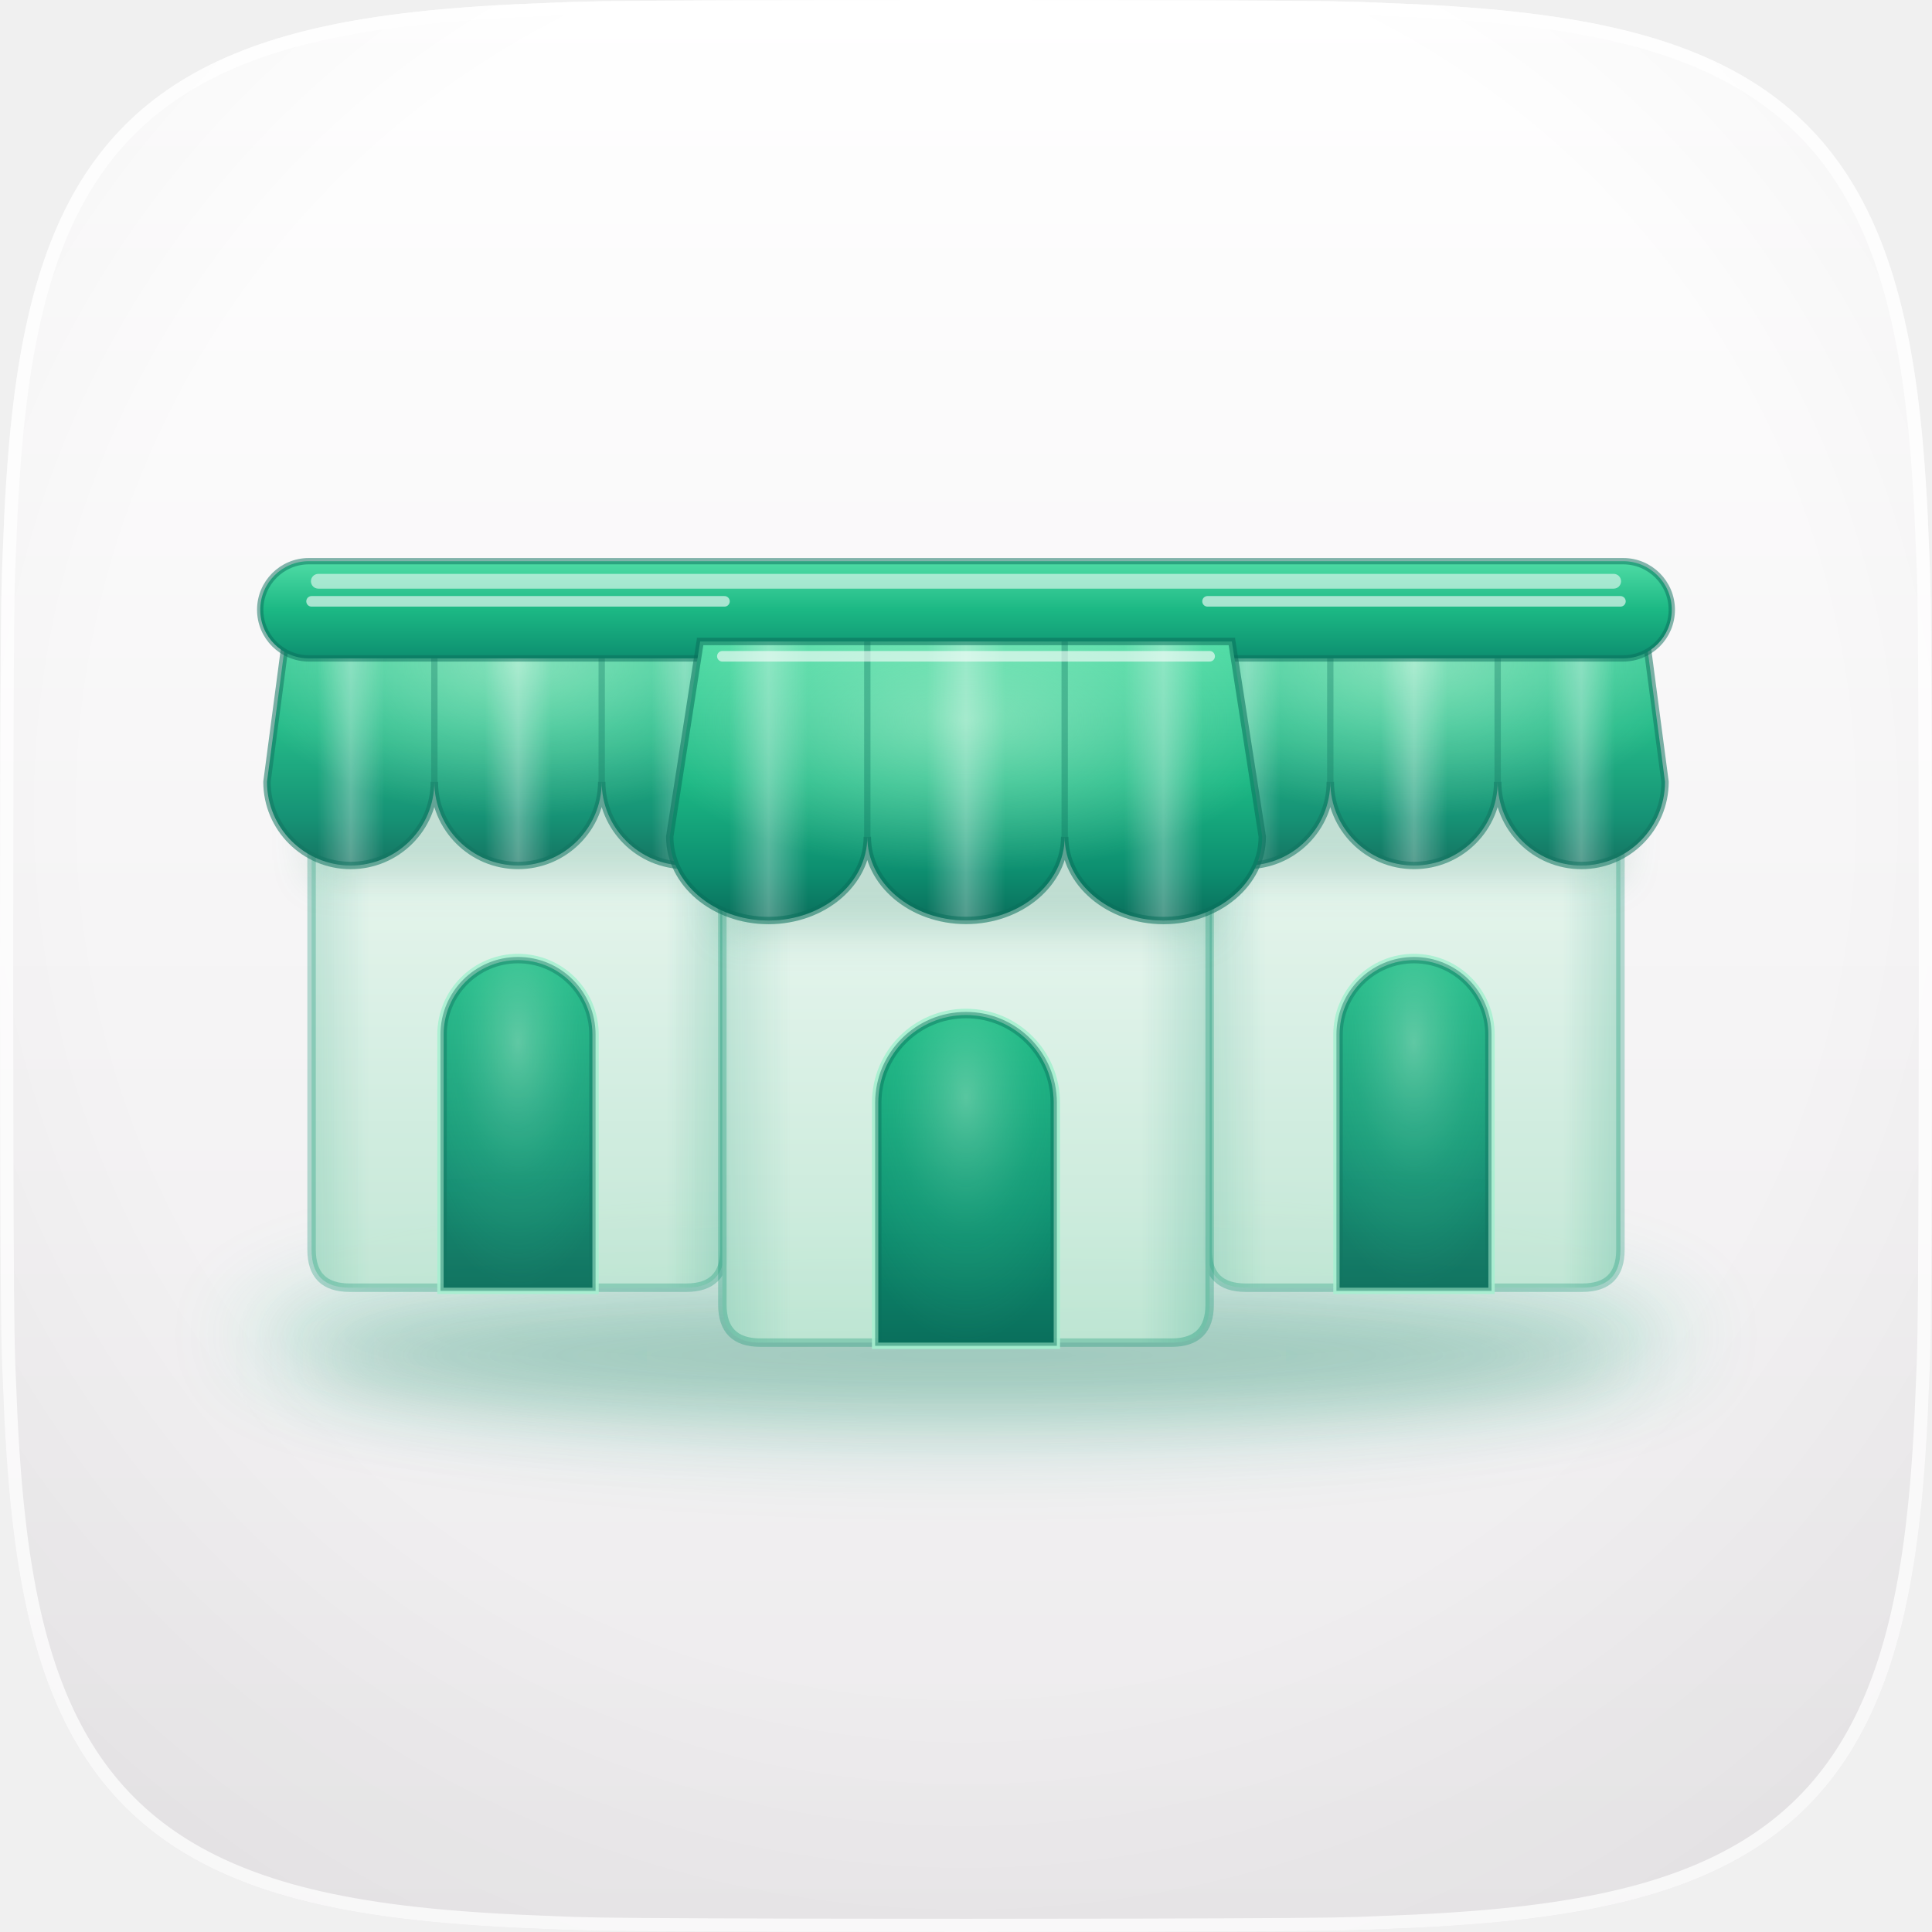
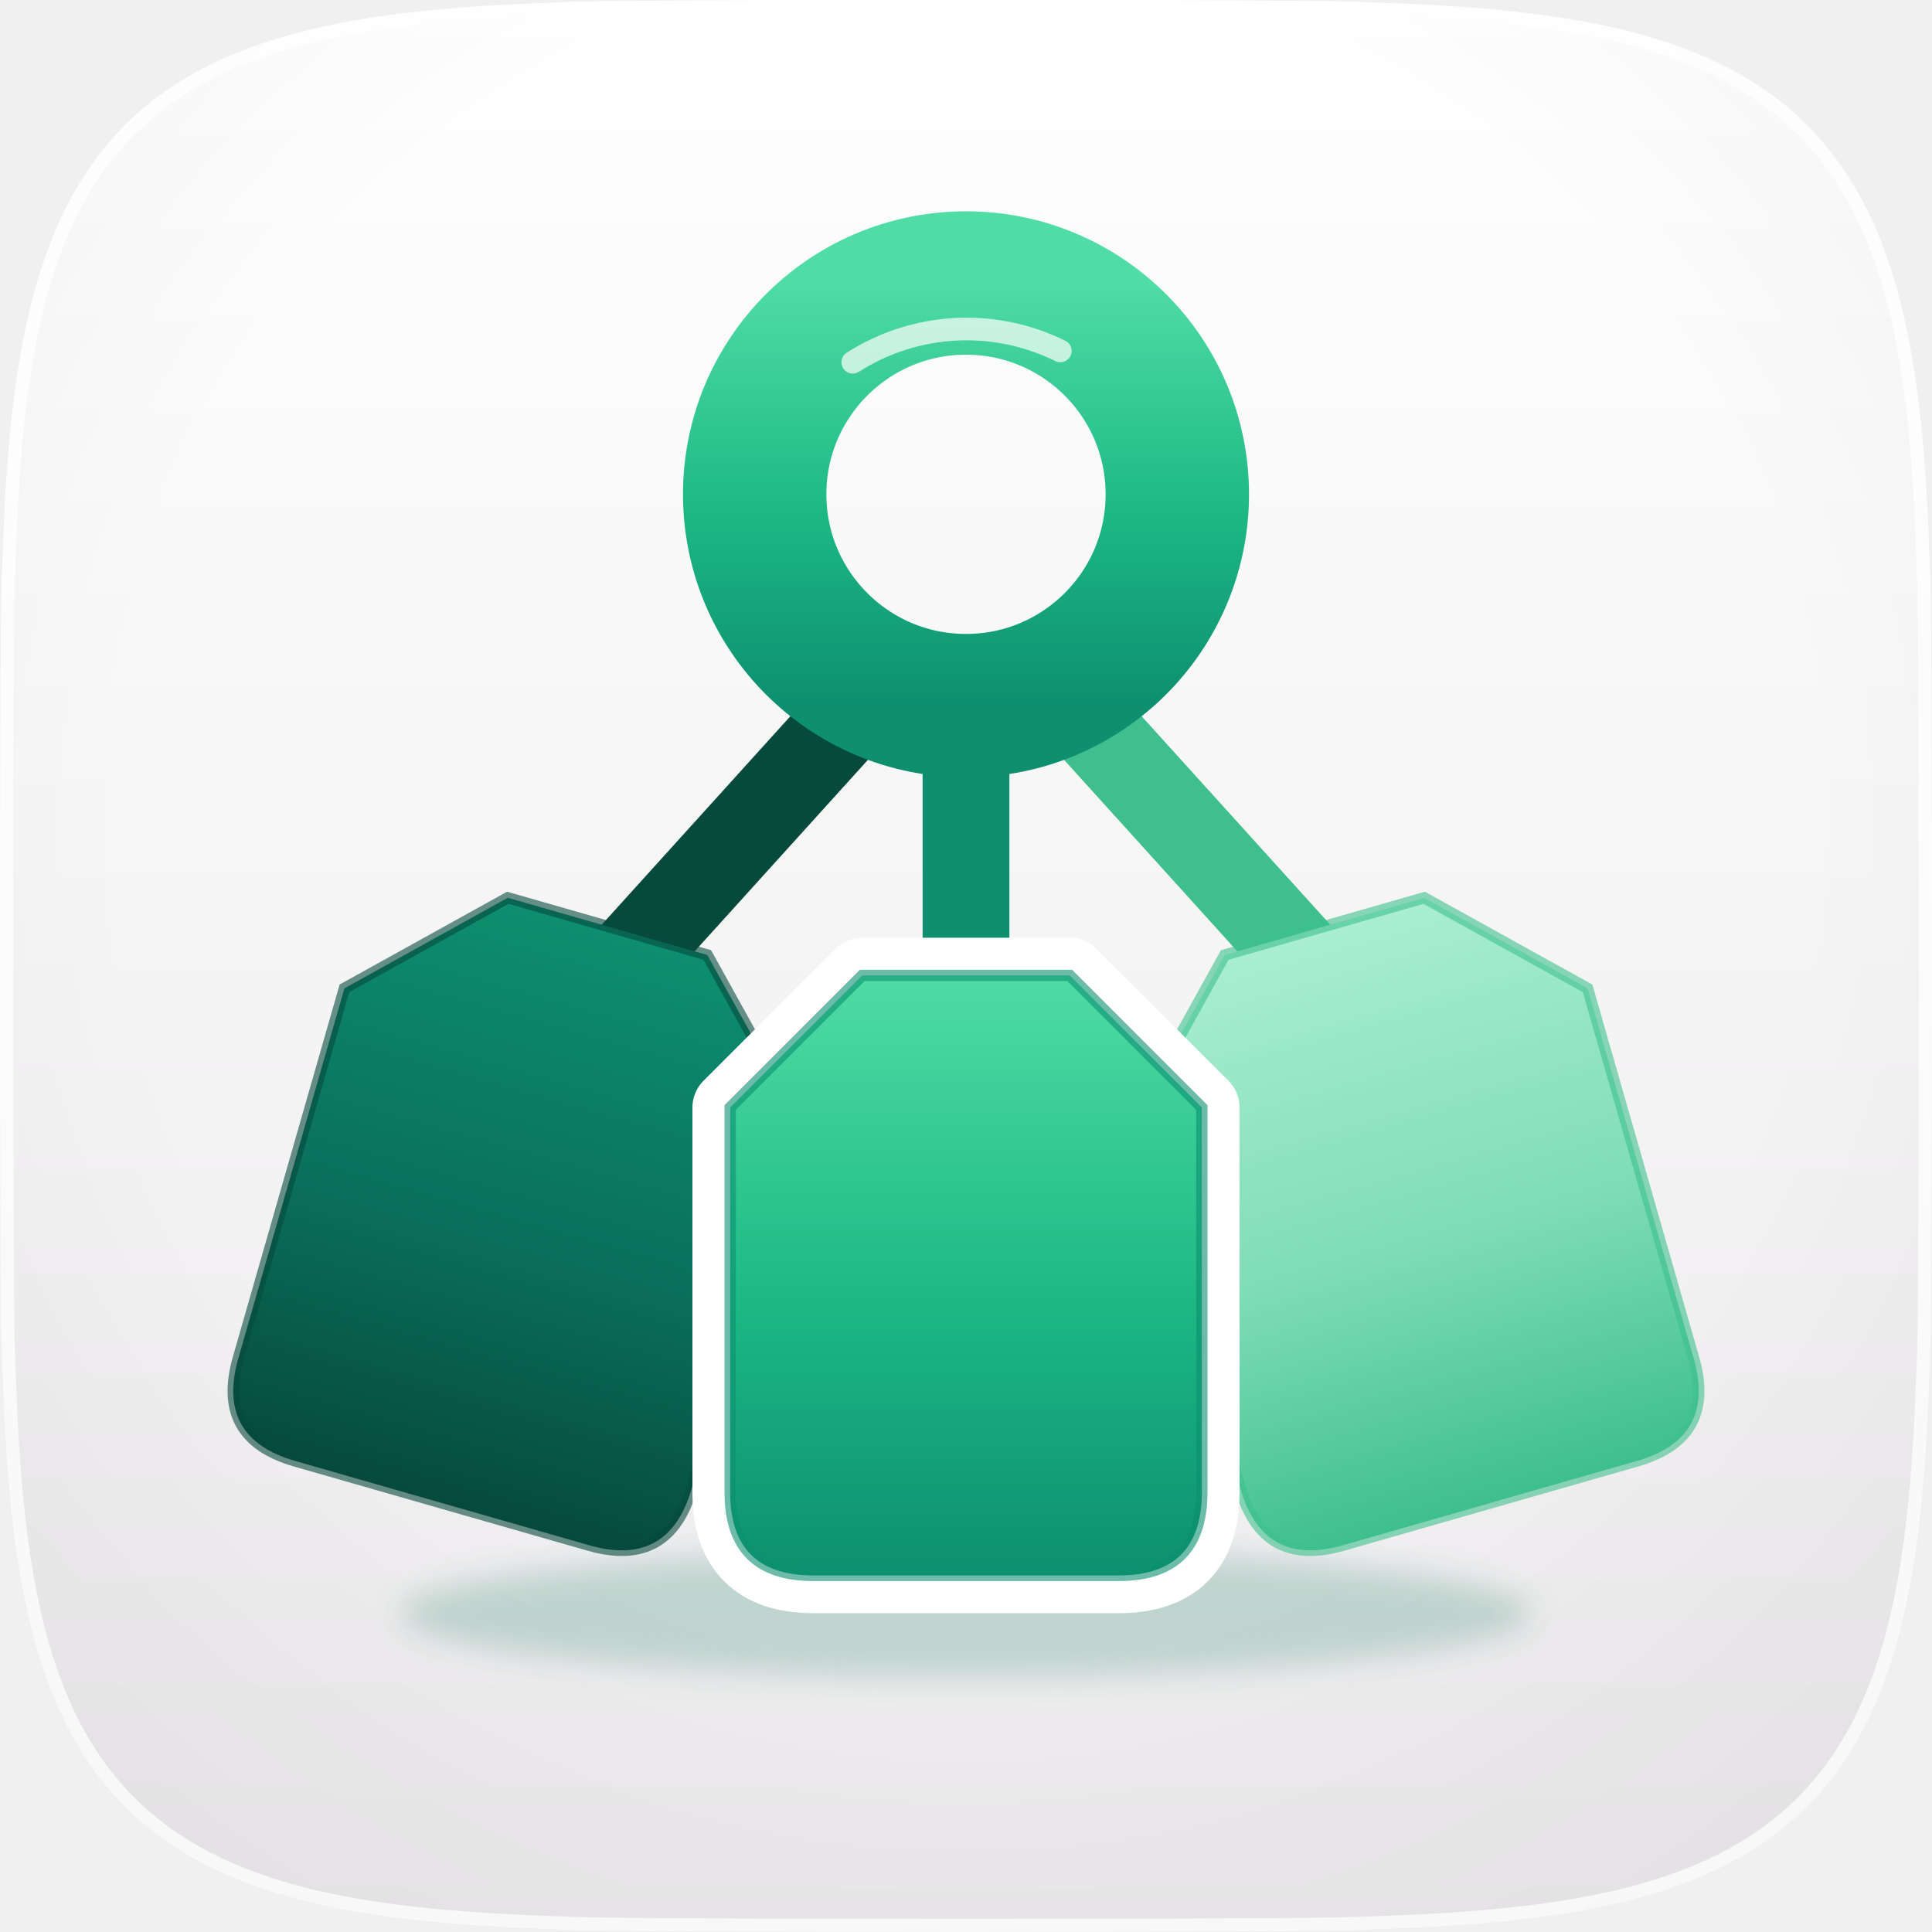
<svg xmlns="http://www.w3.org/2000/svg" width="1024" height="1024" viewBox="0 0 1024 1024">
  <defs>
    <clipPath id="mask">
      <path d="M1024.00,512.00C1024.00,569.33 1023.85,646.20 1023.56,683.99C1023.27,721.78 1022.83,723.03 1022.24,738.75C1021.66,754.47 1020.92,766.39 1020.04,778.30C1019.16,790.20 1018.13,800.36 1016.95,810.17C1015.77,819.99 1014.44,828.75 1012.95,837.17C1011.47,845.58 1009.83,853.28 1008.04,860.66C1006.25,868.04 1004.30,874.89 1002.19,881.45C1000.08,888.01 997.81,894.14 995.37,900.02C992.94,905.90 990.34,911.43 987.56,916.73C984.79,922.03 981.85,927.02 978.72,931.81C975.59,936.59 972.29,941.11 968.79,945.43C965.29,949.75 961.62,953.83 957.72,957.72C953.83,961.62 949.75,965.29 945.43,968.79C941.11,972.29 936.59,975.59 931.81,978.72C927.02,981.85 922.03,984.79 916.73,987.56C911.43,990.34 905.90,992.94 900.02,995.37C894.14,997.81 888.01,1000.08 881.45,1002.19C874.89,1004.30 868.04,1006.25 860.66,1008.04C853.28,1009.83 845.58,1011.47 837.17,1012.95C828.75,1014.44 819.99,1015.77 810.17,1016.95C800.36,1018.13 790.20,1019.16 778.30,1020.04C766.39,1020.92 754.47,1021.66 738.75,1022.24C723.03,1022.83 721.78,1023.27 683.99,1023.56C646.20,1023.85 569.33,1024.00 512.00,1024.00C454.67,1024.00 377.80,1023.85 340.01,1023.56C302.22,1023.27 300.97,1022.83 285.25,1022.24C269.53,1021.66 257.61,1020.92 245.70,1020.04C233.80,1019.16 223.64,1018.13 213.83,1016.95C204.01,1015.77 195.25,1014.44 186.83,1012.95C178.42,1011.47 170.72,1009.83 163.34,1008.04C155.96,1006.25 149.11,1004.30 142.55,1002.19C135.99,1000.08 129.86,997.81 123.98,995.37C118.10,992.94 112.57,990.34 107.27,987.56C101.97,984.79 96.98,981.85 92.19,978.72C87.41,975.59 82.89,972.29 78.57,968.79C74.25,965.29 70.17,961.62 66.28,957.72C62.38,953.83 58.71,949.75 55.21,945.43C51.71,941.11 48.41,936.59 45.28,931.81C42.15,927.02 39.21,922.03 36.44,916.73C33.66,911.43 31.06,905.90 28.63,900.02C26.19,894.14 23.92,888.01 21.81,881.45C19.70,874.89 17.75,868.04 15.96,860.66C14.17,853.28 12.53,845.58 11.05,837.17C9.56,828.75 8.23,819.99 7.05,810.17C5.87,800.36 4.84,790.20 3.96,778.30C3.08,766.39 2.34,754.47 1.76,738.75C1.17,723.03 0.73,721.78 0.44,683.99C0.15,646.20 0.00,569.33 0.00,512.00C0.00,454.67 0.15,377.80 0.44,340.01C0.73,302.22 1.17,300.97 1.76,285.25C2.34,269.53 3.08,257.61 3.96,245.70C4.84,233.80 5.87,223.64 7.05,213.83C8.23,204.01 9.56,195.25 11.05,186.83C12.53,178.42 14.17,170.72 15.96,163.34C17.75,155.96 19.70,149.11 21.81,142.55C23.92,135.99 26.19,129.86 28.63,123.98C31.06,118.10 33.66,112.57 36.44,107.27C39.21,101.97 42.15,96.98 45.28,92.19C48.41,87.41 51.71,82.89 55.21,78.57C58.71,74.25 62.38,70.17 66.28,66.28C70.17,62.38 74.25,58.71 78.57,55.21C82.89,51.71 87.41,48.41 92.19,45.28C96.98,42.15 101.97,39.21 107.27,36.44C112.57,33.66 118.10,31.06 123.98,28.63C129.86,26.19 135.99,23.92 142.55,21.81C149.11,19.70 155.96,17.75 163.34,15.96C170.72,14.17 178.42,12.53 186.83,11.05C195.25,9.56 204.01,8.23 213.83,7.05C223.64,5.87 233.80,4.84 245.70,3.96C257.61,3.08 269.53,2.34 285.25,1.76C300.97,1.17 302.22,0.73 340.01,0.44C377.80,0.15 454.67,0.00 512.00,0.00C569.33,0.00 646.20,0.15 683.99,0.44C721.78,0.73 723.03,1.17 738.75,1.76C754.47,2.34 766.39,3.08 778.30,3.96C790.20,4.84 800.36,5.87 810.17,7.05C819.99,8.23 828.75,9.56 837.17,11.05C845.58,12.53 853.28,14.17 860.66,15.96C868.04,17.75 874.89,19.70 881.45,21.81C888.01,23.92 894.14,26.19 900.02,28.63C905.90,31.06 911.43,33.66 916.73,36.44C922.03,39.21 927.02,42.15 931.81,45.28C936.59,48.41 941.11,51.71 945.43,55.21C949.75,58.71 953.83,62.38 957.72,66.28C961.62,70.17 965.29,74.25 968.79,78.57C972.29,82.89 975.59,87.41 978.72,92.19C981.85,96.98 984.79,101.97 987.56,107.27C990.34,112.57 992.94,118.10 995.37,123.98C997.81,129.86 1000.08,135.99 1002.19,142.55C1004.30,149.11 1006.25,155.96 1008.04,163.34C1009.83,170.72 1011.47,178.42 1012.95,186.83C1014.44,195.25 1015.77,204.01 1016.95,213.83C1018.13,223.64 1019.16,233.80 1020.04,245.70C1020.92,257.61 1021.66,269.53 1022.24,285.25C1022.83,300.97 1023.27,302.22 1023.56,340.01C1023.85,377.80 1024.00,454.67 1024.00,512.00Z" />
    </clipPath>
    <linearGradient id="ground" x1="0" y1="0" x2="0" y2="1">
      <stop offset="0" stop-color="#FFFFFF" />
      <stop offset="1" stop-color="#ECEAEC" />
    </linearGradient>
    <radialGradient id="vignette" cx="0.5" cy="0.42" r="0.72">
-       <stop offset="0.62" stop-color="#000" stop-opacity="0" />
+       <stop offset="0.6" stop-color="#000" stop-opacity="0" />
      <stop offset="1" stop-color="#000" stop-opacity="0.05" />
    </radialGradient>
-     <linearGradient id="gel-awning" x1="0" y1="0" x2="0" y2="1">
+     <filter id="soft" x="-20%" y="-20%" width="140%" height="140%">
+       <feGaussianBlur stdDeviation="18" />
+     </filter>
+     <filter id="blur8" x="-20%" y="-20%" width="140%" height="140%">
+       <feGaussianBlur stdDeviation="8" />
+     </filter>
+     <filter id="glow" x="-60%" y="-60%" width="220%" height="220%">
+       <feGaussianBlur stdDeviation="22" />
+     </filter>
+     <linearGradient id="stag0" x1="0" y1="0" x2="0" y2="1">
+       <stop offset="0" stop-color="#0D8F70" />
+       <stop offset="0.55" stop-color="#0A6F5C" />
+       <stop offset="1" stop-color="#064A3C" />
+     </linearGradient>
+     <linearGradient id="stag1" x1="0" y1="0" x2="0" y2="1">
+       <stop offset="0" stop-color="#A9EED0" />
+       <stop offset="0.55" stop-color="#7FDDB5" />
+       <stop offset="1" stop-color="#3FBF8E" />
+     </linearGradient>
+     <linearGradient id="stag2" x1="0" y1="0" x2="0" y2="1">
      <stop offset="0" stop-color="#4FDCA5" />
-       <stop offset="0.50" stop-color="#1CB884" />
-       <stop offset="0.82" stop-color="#0D8F70" />
-       <stop offset="1" stop-color="#0A6F5C" />
-     </linearGradient>
-     <radialGradient id="gel-glow" cx="0.5" cy="0.28" r="0.55">
-       <stop offset="0" stop-color="#BDF5D6" stop-opacity="0.55" />
-       <stop offset="1" stop-color="#BDF5D6" stop-opacity="0" />
-     </radialGradient>
-     <linearGradient id="gel-rail" x1="0" y1="0" x2="0" y2="1">
-       <stop offset="0" stop-color="#4FDCA5" />
-       <stop offset="0.5" stop-color="#1CB884" />
+       <stop offset="0.55" stop-color="#1CB884" />
      <stop offset="1" stop-color="#0D8F70" />
    </linearGradient>
-     <linearGradient id="gel-door" x1="0" y1="0" x2="0" y2="1">
-       <stop offset="0" stop-color="#1CB884" />
-       <stop offset="0.6" stop-color="#0D8F70" />
-       <stop offset="1" stop-color="#0A6F5C" />
+     <linearGradient id="sring" x1="0" y1="0" x2="0" y2="1">
+       <stop offset="0" stop-color="#4FDCA5" />
+       <stop offset="0.55" stop-color="#1CB884" />
+       <stop offset="1" stop-color="#0D8F70" />
    </linearGradient>
-     <linearGradient id="body" x1="0" y1="0" x2="0" y2="1">
-       <stop offset="0" stop-color="#EEF9F3" />
-       <stop offset="1" stop-color="#BFE7D4" />
-     </linearGradient>
-     <linearGradient id="panel-band" x1="0" y1="0" x2="1" y2="0">
-       <stop offset="0" stop-color="#FFFFFF" stop-opacity="0" />
-       <stop offset="0.5" stop-color="#FFFFFF" stop-opacity="0.3" />
-       <stop offset="1" stop-color="#FFFFFF" stop-opacity="0" />
-     </linearGradient>
-     <linearGradient id="body-sides" x1="0" y1="0" x2="1" y2="0">
-       <stop offset="0" stop-color="#0D8F70" stop-opacity="0.16" />
-       <stop offset="0.14" stop-color="#0D8F70" stop-opacity="0" />
-       <stop offset="0.86" stop-color="#0D8F70" stop-opacity="0" />
-       <stop offset="1" stop-color="#0D8F70" stop-opacity="0.20" />
-     </linearGradient>
-     <radialGradient id="door-glow" cx="0.5" cy="0.25" r="0.75">
-       <stop offset="0" stop-color="#BDF5D6" stop-opacity="0.4" />
-       <stop offset="0.55" stop-color="#4FDCA5" stop-opacity="0.15" />
-       <stop offset="1" stop-color="#4FDCA5" stop-opacity="0" />
-     </radialGradient>
-     <filter id="soft" x="-20%" y="-50%" width="140%" height="200%">
-       <feGaussianBlur stdDeviation="9" />
-     </filter>
-     <filter id="shadow" x="-30%" y="-200%" width="160%" height="500%">
-       <feGaussianBlur stdDeviation="18" />
-     </filter>
  </defs>
  <g clip-path="url(#mask)">
    <g id="bg">
      <rect width="1024" height="1024" fill="url(#ground)" />
      <rect width="1024" height="1024" fill="url(#vignette)" />
      <path d="M1024.00,512.00C1024.00,569.33 1023.85,646.20 1023.56,683.99C1023.27,721.78 1022.83,723.03 1022.24,738.75C1021.66,754.47 1020.92,766.39 1020.04,778.30C1019.16,790.20 1018.13,800.36 1016.95,810.17C1015.77,819.99 1014.44,828.75 1012.95,837.17C1011.47,845.58 1009.83,853.28 1008.04,860.66C1006.25,868.04 1004.30,874.89 1002.19,881.45C1000.08,888.01 997.81,894.14 995.37,900.02C992.94,905.90 990.34,911.43 987.56,916.73C984.79,922.03 981.85,927.02 978.72,931.81C975.59,936.59 972.29,941.11 968.79,945.43C965.29,949.75 961.62,953.83 957.72,957.72C953.83,961.62 949.75,965.29 945.43,968.79C941.11,972.29 936.59,975.59 931.81,978.72C927.02,981.85 922.03,984.79 916.73,987.56C911.43,990.34 905.90,992.94 900.02,995.37C894.14,997.81 888.01,1000.08 881.45,1002.19C874.89,1004.30 868.04,1006.25 860.66,1008.04C853.28,1009.83 845.58,1011.47 837.17,1012.95C828.75,1014.44 819.99,1015.77 810.17,1016.95C800.36,1018.13 790.20,1019.16 778.30,1020.04C766.39,1020.92 754.47,1021.66 738.75,1022.24C723.03,1022.83 721.78,1023.27 683.99,1023.56C646.20,1023.85 569.33,1024.00 512.00,1024.00C454.67,1024.00 377.80,1023.85 340.01,1023.56C302.22,1023.27 300.97,1022.83 285.25,1022.24C269.53,1021.66 257.61,1020.92 245.70,1020.04C233.80,1019.16 223.64,1018.13 213.83,1016.95C204.01,1015.77 195.25,1014.44 186.83,1012.95C178.42,1011.47 170.72,1009.83 163.34,1008.04C155.96,1006.25 149.11,1004.30 142.55,1002.19C135.99,1000.08 129.86,997.81 123.98,995.37C118.10,992.94 112.57,990.34 107.27,987.56C101.97,984.79 96.98,981.85 92.19,978.72C87.41,975.59 82.89,972.29 78.57,968.79C74.25,965.29 70.17,961.62 66.28,957.72C62.38,953.83 58.71,949.75 55.21,945.43C51.71,941.11 48.41,936.59 45.28,931.81C42.15,927.02 39.21,922.03 36.44,916.73C33.66,911.43 31.06,905.90 28.63,900.02C26.19,894.14 23.92,888.01 21.81,881.45C19.70,874.89 17.75,868.04 15.96,860.66C14.17,853.28 12.53,845.58 11.05,837.17C9.56,828.75 8.23,819.99 7.05,810.17C5.87,800.36 4.84,790.20 3.96,778.30C3.08,766.39 2.34,754.47 1.76,738.75C1.17,723.03 0.73,721.78 0.44,683.99C0.15,646.20 0.00,569.33 0.00,512.00C0.00,454.67 0.15,377.80 0.44,340.01C0.73,302.22 1.17,300.97 1.76,285.25C2.34,269.53 3.08,257.61 3.96,245.70C4.84,233.80 5.87,223.64 7.05,213.83C8.23,204.01 9.56,195.25 11.05,186.83C12.53,178.42 14.17,170.72 15.96,163.34C17.75,155.96 19.70,149.11 21.81,142.55C23.92,135.99 26.19,129.86 28.63,123.98C31.06,118.10 33.66,112.57 36.44,107.27C39.21,101.97 42.15,96.98 45.28,92.19C48.41,87.41 51.71,82.89 55.21,78.57C58.71,74.25 62.38,70.17 66.28,66.28C70.17,62.38 74.25,58.71 78.57,55.21C82.89,51.71 87.41,48.41 92.19,45.28C96.98,42.15 101.97,39.21 107.27,36.44C112.57,33.66 118.10,31.06 123.98,28.63C129.86,26.19 135.99,23.92 142.55,21.81C149.11,19.70 155.96,17.75 163.34,15.96C170.72,14.17 178.42,12.53 186.83,11.05C195.25,9.56 204.01,8.23 213.83,7.05C223.64,5.87 233.80,4.84 245.70,3.96C257.61,3.08 269.53,2.34 285.25,1.76C300.97,1.17 302.22,0.73 340.01,0.44C377.80,0.15 454.67,0.00 512.00,0.00C569.33,0.00 646.20,0.15 683.99,0.44C721.78,0.73 723.03,1.17 738.75,1.76C754.47,2.34 766.39,3.08 778.30,3.96C790.20,4.84 800.36,5.87 810.17,7.05C819.99,8.23 828.75,9.56 837.17,11.05C845.58,12.53 853.28,14.17 860.66,15.96C868.04,17.75 874.89,19.70 881.45,21.81C888.01,23.92 894.14,26.19 900.02,28.63C905.90,31.06 911.43,33.66 916.73,36.44C922.03,39.21 927.02,42.15 931.81,45.28C936.59,48.41 941.11,51.71 945.43,55.21C949.75,58.71 953.83,62.38 957.72,66.28C961.62,70.17 965.29,74.25 968.79,78.57C972.29,82.89 975.59,87.41 978.72,92.19C981.85,96.98 984.79,101.97 987.56,107.27C990.34,112.57 992.94,118.10 995.37,123.98C997.81,129.86 1000.08,135.99 1002.19,142.55C1004.30,149.11 1006.25,155.96 1008.04,163.34C1009.83,170.72 1011.47,178.42 1012.95,186.83C1014.44,195.25 1015.77,204.01 1016.95,213.83C1018.13,223.64 1019.16,233.80 1020.04,245.70C1020.92,257.61 1021.66,269.53 1022.24,285.25C1022.83,300.97 1023.27,302.22 1023.56,340.01C1023.85,377.80 1024.00,454.67 1024.00,512.00Z" fill="none" stroke="#FFFFFF" stroke-opacity="0.75" stroke-width="14" />
    </g>
-     <g id="mid" transform="translate(512,508) scale(1.12) translate(-512,-500)">
-       <ellipse cx="512.0" cy="677.8" rx="344.0" ry="52.0" fill="#1CB884" opacity="0.16" filter="url(#shadow)" />
-       <ellipse cx="512.0" cy="687.8" rx="314.0" ry="26" fill="#1F7A5E" opacity="0.3" filter="url(#shadow)" />
-       <g id="shop-left" opacity="0.96">
-         <defs>
-           <clipPath id="clip-left">
-             <path d="M193.4,324.0 L406.6,324.0 L418.8,416.4 A39.6,39.6 0 0 1 339.6,416.4 A39.6,39.6 0 0 1 260.4,416.4 A39.6,39.6 0 0 1 181.2,416.4 Z" />
-           </clipPath>
-           <clipPath id="body-clip-left">
-             <path d="M202.3,405.8 L397.7,405.8 L397.7,637.8 Q397.7,655.8 379.7,655.8 L220.3,655.8 Q202.3,655.8 202.3,637.8 Z" />
-           </clipPath>
-         </defs>
-         <path d="M202.3,405.8 L397.7,405.8 L397.7,637.8 Q397.7,655.8 379.7,655.8 L220.3,655.8 Q202.3,655.8 202.3,637.8 Z" fill="url(#body)" fill-opacity="0.94" stroke="#0D8F70" stroke-opacity="0.30" stroke-width="4" />
-         <rect x="202.3" y="405.8" width="195.4" height="55.4" fill="#1F7A5E" opacity="0.2" filter="url(#soft)" />
-         <g clip-path="url(#body-clip-left)">
-           <rect x="202.3" y="405.8" width="195.4" height="250.0" fill="url(#body-sides)" />
-         </g>
-         <path d="M264.8,655.8 L264.8,536.0 A35.2,35.2 0 0 1 335.2,536.0 L335.2,655.8 Z" fill="none" stroke="#A6F0CF" stroke-opacity="0.9" stroke-width="6" />
-         <path d="M264.8,655.8 L264.8,536.0 A35.2,35.2 0 0 1 335.2,536.0 L335.2,655.8 Z" fill="url(#gel-door)" />
-         <path d="M264.8,655.8 L264.8,536.0 A35.2,35.2 0 0 1 335.2,536.0 L335.2,655.8 Z" fill="url(#door-glow)" />
-         <path d="M264.8,655.8 L264.8,536.0 A35.2,35.2 0 0 1 335.2,536.0 L335.2,655.8 Z" fill="none" stroke="#0A6F5C" stroke-opacity="0.45" stroke-width="3" />
-         <path d="M193.4,324.0 L406.6,324.0 L418.8,416.4 A39.6,39.6 0 0 1 339.6,416.4 A39.6,39.6 0 0 1 260.4,416.4 A39.6,39.6 0 0 1 181.2,416.4 Z" fill="url(#gel-awning)" />
-         <path d="M193.4,324.0 L406.6,324.0 L418.8,416.4 A39.6,39.6 0 0 1 339.6,416.4 A39.6,39.6 0 0 1 260.4,416.4 A39.6,39.6 0 0 1 181.2,416.4 Z" fill="url(#gel-glow)" />
-         <g clip-path="url(#clip-left)">
-           <rect x="205.0" y="324.0" width="31.7" height="132.0" fill="url(#panel-band)" />
-           <rect x="284.2" y="324.0" width="31.7" height="132.0" fill="url(#panel-band)" />
-           <path d="M260.4,324.0 L260.4,416.4" stroke="#0A6F5C" stroke-opacity="0.35" stroke-width="3" />
-           <rect x="363.3" y="324.0" width="31.7" height="132.0" fill="url(#panel-band)" />
-           <path d="M339.6,324.0 L339.6,416.4" stroke="#0A6F5C" stroke-opacity="0.35" stroke-width="3" />
-         </g>
-         <path d="M193.4,324.0 L406.6,324.0 L418.8,416.4 A39.6,39.6 0 0 1 339.6,416.4 A39.6,39.6 0 0 1 260.4,416.4 A39.6,39.6 0 0 1 181.2,416.4 Z" fill="none" stroke="#0A6F5C" stroke-opacity="0.55" stroke-width="3.5" />
+     <g id="mid">
+       <ellipse cx="512" cy="855.0" rx="300" ry="34" fill="#1F7A5E" opacity="0.22" filter="url(#blur8)" />
+     </g>
+     <g id="fg">
+       <path d="M455,374 L322,521" stroke="#064A3C" stroke-width="46" stroke-linecap="round" />
+       <path d="M569,374 L702,521" stroke="#3FBF8E" stroke-width="46" stroke-linecap="round" />
+       <path d="M512,374 L512,547" stroke="#0D8F70" stroke-width="46" stroke-linecap="round" />
+       <circle cx="512" cy="262" r="112" fill="none" stroke="url(#sring)" stroke-width="76" />
+       <g transform="rotate(16 322 491.0)">
+         <path d="M267.0,491.0 L377.0,491.0 L447.0,561.0 L447.0,765.0 Q447.0,809.0 403.0,809.0 L241.0,809.0 Q197.0,809.0 197.0,765.0 L197.0,561.0 Z" fill="url(#stag0)" />
+         <path d="M267.0,491.0 L377.0,491.0 L447.0,561.0 L447.0,765.0 Q447.0,809.0 403.0,809.0 L241.0,809.0 Q197.0,809.0 197.0,765.0 L197.0,561.0 Z" fill="none" stroke="#064A3C" stroke-opacity="0.6" stroke-width="6" />
      </g>
-       <g id="shop-right" opacity="0.96">
-         <defs>
-           <clipPath id="clip-right">
-             <path d="M617.4,324.0 L830.6,324.0 L842.8,416.4 A39.6,39.6 0 0 1 763.6,416.4 A39.6,39.6 0 0 1 684.4,416.4 A39.6,39.6 0 0 1 605.2,416.4 Z" />
-           </clipPath>
-           <clipPath id="body-clip-right">
-             <path d="M626.3,405.8 L821.7,405.8 L821.7,637.8 Q821.7,655.8 803.7,655.8 L644.3,655.8 Q626.3,655.8 626.3,637.8 Z" />
-           </clipPath>
-         </defs>
-         <path d="M626.3,405.8 L821.7,405.8 L821.7,637.8 Q821.7,655.8 803.7,655.8 L644.3,655.8 Q626.3,655.8 626.3,637.8 Z" fill="url(#body)" fill-opacity="0.94" stroke="#0D8F70" stroke-opacity="0.30" stroke-width="4" />
-         <rect x="626.3" y="405.8" width="195.4" height="55.4" fill="#1F7A5E" opacity="0.2" filter="url(#soft)" />
-         <g clip-path="url(#body-clip-right)">
-           <rect x="626.3" y="405.8" width="195.4" height="250.0" fill="url(#body-sides)" />
-         </g>
-         <path d="M688.8,655.8 L688.8,536.0 A35.2,35.2 0 0 1 759.2,536.0 L759.2,655.8 Z" fill="none" stroke="#A6F0CF" stroke-opacity="0.9" stroke-width="6" />
-         <path d="M688.8,655.8 L688.8,536.0 A35.2,35.2 0 0 1 759.2,536.0 L759.2,655.8 Z" fill="url(#gel-door)" />
-         <path d="M688.8,655.8 L688.8,536.0 A35.2,35.2 0 0 1 759.2,536.0 L759.2,655.8 Z" fill="url(#door-glow)" />
-         <path d="M688.8,655.8 L688.8,536.0 A35.2,35.2 0 0 1 759.2,536.0 L759.2,655.8 Z" fill="none" stroke="#0A6F5C" stroke-opacity="0.45" stroke-width="3" />
-         <path d="M617.4,324.0 L830.6,324.0 L842.8,416.4 A39.6,39.6 0 0 1 763.6,416.4 A39.6,39.6 0 0 1 684.4,416.4 A39.6,39.6 0 0 1 605.2,416.4 Z" fill="url(#gel-awning)" />
-         <path d="M617.4,324.0 L830.6,324.0 L842.8,416.4 A39.6,39.6 0 0 1 763.6,416.4 A39.6,39.6 0 0 1 684.4,416.4 A39.6,39.6 0 0 1 605.2,416.4 Z" fill="url(#gel-glow)" />
-         <g clip-path="url(#clip-right)">
-           <rect x="629.0" y="324.0" width="31.7" height="132.0" fill="url(#panel-band)" />
-           <rect x="708.2" y="324.0" width="31.7" height="132.0" fill="url(#panel-band)" />
-           <path d="M684.4,324.0 L684.4,416.4" stroke="#0A6F5C" stroke-opacity="0.35" stroke-width="3" />
-           <rect x="787.3" y="324.0" width="31.7" height="132.0" fill="url(#panel-band)" />
-           <path d="M763.6,324.0 L763.6,416.4" stroke="#0A6F5C" stroke-opacity="0.35" stroke-width="3" />
-         </g>
-         <path d="M617.4,324.0 L830.6,324.0 L842.8,416.4 A39.6,39.6 0 0 1 763.6,416.4 A39.6,39.6 0 0 1 684.4,416.4 A39.6,39.6 0 0 1 605.2,416.4 Z" fill="none" stroke="#0A6F5C" stroke-opacity="0.55" stroke-width="3.5" />
+       <g transform="rotate(-16 702 491.0)">
+         <path d="M647.0,491.0 L757.0,491.0 L827.0,561.0 L827.0,765.0 Q827.0,809.0 783.0,809.0 L621.0,809.0 Q577.0,809.0 577.0,765.0 L577.0,561.0 Z" fill="url(#stag1)" />
+         <path d="M647.0,491.0 L757.0,491.0 L827.0,561.0 L827.0,765.0 Q827.0,809.0 783.0,809.0 L621.0,809.0 Q577.0,809.0 577.0,765.0 L577.0,561.0 Z" fill="none" stroke="#3FBF8E" stroke-opacity="0.6" stroke-width="6" />
+       </g>
+       <g transform="rotate(0 512 517.0)">
+         <path d="M457.0,517.0 L567.0,517.0 L637.0,587.0 L637.0,791.0 Q637.0,835.0 593.0,835.0 L431.0,835.0 Q387.0,835.0 387.0,791.0 L387.0,587.0 Z" fill="none" stroke="#FFFFFF" stroke-width="40" stroke-linejoin="round" />
+         <path d="M457.0,517.0 L567.0,517.0 L637.0,587.0 L637.0,791.0 Q637.0,835.0 593.0,835.0 L431.0,835.0 Q387.0,835.0 387.0,791.0 L387.0,587.0 Z" fill="url(#stag2)" />
+         <path d="M457.0,517.0 L567.0,517.0 L637.0,587.0 L637.0,791.0 Q637.0,835.0 593.0,835.0 L431.0,835.0 Q387.0,835.0 387.0,791.0 L387.0,587.0 Z" fill="none" stroke="#0D8F70" stroke-opacity="0.6" stroke-width="6" />
      </g>
    </g>
-     <g id="fg" transform="translate(512,508) scale(1.12) translate(-512,-500)">
-       <rect x="178" y="312" width="668" height="46" rx="23.0" fill="url(#gel-rail)" />
-       <rect x="178" y="312" width="668" height="46" rx="23.0" fill="none" stroke="#0A6F5C" stroke-opacity="0.5" stroke-width="3" />
-       <g id="shop-centre" opacity="1.0">
-         <defs>
-           <clipPath id="clip-centre">
-             <path d="M386.2,350.0 L637.8,350.0 L652.2,442.4 A46.7,39.6 0 0 1 558.7,442.4 A46.7,39.6 0 0 1 465.3,442.4 A46.7,39.6 0 0 1 371.8,442.4 Z" />
-           </clipPath>
-           <clipPath id="body-clip-centre">
-             <path d="M396.7,431.8 L627.3,431.8 L627.3,663.8 Q627.3,681.8 609.3,681.8 L414.7,681.8 Q396.7,681.8 396.7,663.8 Z" />
-           </clipPath>
-         </defs>
-         <path d="M396.7,431.8 L627.3,431.8 L627.3,663.8 Q627.3,681.8 609.3,681.8 L414.7,681.8 Q396.7,681.8 396.7,663.8 Z" fill="url(#body)" fill-opacity="0.94" stroke="#0D8F70" stroke-opacity="0.30" stroke-width="4" />
-         <rect x="396.7" y="431.8" width="230.6" height="55.4" fill="#1F7A5E" opacity="0.2" filter="url(#soft)" />
-         <g clip-path="url(#body-clip-centre)">
-           <rect x="396.7" y="431.8" width="230.6" height="250.0" fill="url(#body-sides)" />
-         </g>
-         <path d="M470.5,681.8 L470.5,568.3 A41.5,41.5 0 0 1 553.5,568.3 L553.5,681.8 Z" fill="none" stroke="#A6F0CF" stroke-opacity="0.9" stroke-width="6" />
-         <path d="M470.5,681.8 L470.5,568.3 A41.5,41.5 0 0 1 553.5,568.3 L553.5,681.8 Z" fill="url(#gel-door)" />
-         <path d="M470.5,681.8 L470.5,568.3 A41.5,41.5 0 0 1 553.5,568.3 L553.5,681.8 Z" fill="url(#door-glow)" />
-         <path d="M470.5,681.8 L470.5,568.3 A41.5,41.5 0 0 1 553.5,568.3 L553.5,681.8 Z" fill="none" stroke="#0A6F5C" stroke-opacity="0.45" stroke-width="3" />
-         <path d="M386.2,350.0 L637.8,350.0 L652.2,442.4 A46.7,39.6 0 0 1 558.7,442.4 A46.7,39.6 0 0 1 465.3,442.4 A46.7,39.6 0 0 1 371.8,442.4 Z" fill="url(#gel-awning)" />
-         <path d="M386.2,350.0 L637.8,350.0 L652.2,442.4 A46.7,39.6 0 0 1 558.7,442.4 A46.7,39.6 0 0 1 465.3,442.4 A46.7,39.6 0 0 1 371.8,442.4 Z" fill="url(#gel-glow)" />
-         <g clip-path="url(#clip-centre)">
-           <rect x="399.9" y="350.0" width="37.4" height="132.0" fill="url(#panel-band)" />
-           <rect x="493.3" y="350.0" width="37.4" height="132.0" fill="url(#panel-band)" />
-           <path d="M465.3,350.0 L465.3,442.4" stroke="#0A6F5C" stroke-opacity="0.35" stroke-width="3" />
-           <rect x="586.8" y="350.0" width="37.4" height="132.0" fill="url(#panel-band)" />
-           <path d="M558.7,350.0 L558.7,442.4" stroke="#0A6F5C" stroke-opacity="0.35" stroke-width="3" />
-         </g>
-         <path d="M386.2,350.0 L637.8,350.0 L652.2,442.4 A46.7,39.6 0 0 1 558.7,442.4 A46.7,39.6 0 0 1 465.3,442.4 A46.7,39.6 0 0 1 371.8,442.4 Z" fill="none" stroke="#0A6F5C" stroke-opacity="0.55" stroke-width="3.5" />
-       </g>
-     </g>
-     <g id="highlight" transform="translate(512,508) scale(1.12) translate(-512,-500)">
-       <rect x="202" y="318" width="620" height="7" rx="3.5" fill="#FFFFFF" opacity="0.55" />
-       <path d="M202.3,331.0 L397.7,331.0" stroke="#FFFFFF" stroke-opacity="0.6" stroke-width="5" stroke-linecap="round" />
-       <path d="M626.3,331.0 L821.7,331.0" stroke="#FFFFFF" stroke-opacity="0.6" stroke-width="5" stroke-linecap="round" />
-       <path d="M396.7,357.0 L627.3,357.0" stroke="#FFFFFF" stroke-opacity="0.6" stroke-width="5" stroke-linecap="round" />
+     <g id="highlight">
+       <path d="M452,192 A112,112 0 0 1 562,186" fill="none" stroke="#FFFFFF" stroke-opacity="0.7" stroke-width="12" stroke-linecap="round" />
    </g>
  </g>
</svg>
